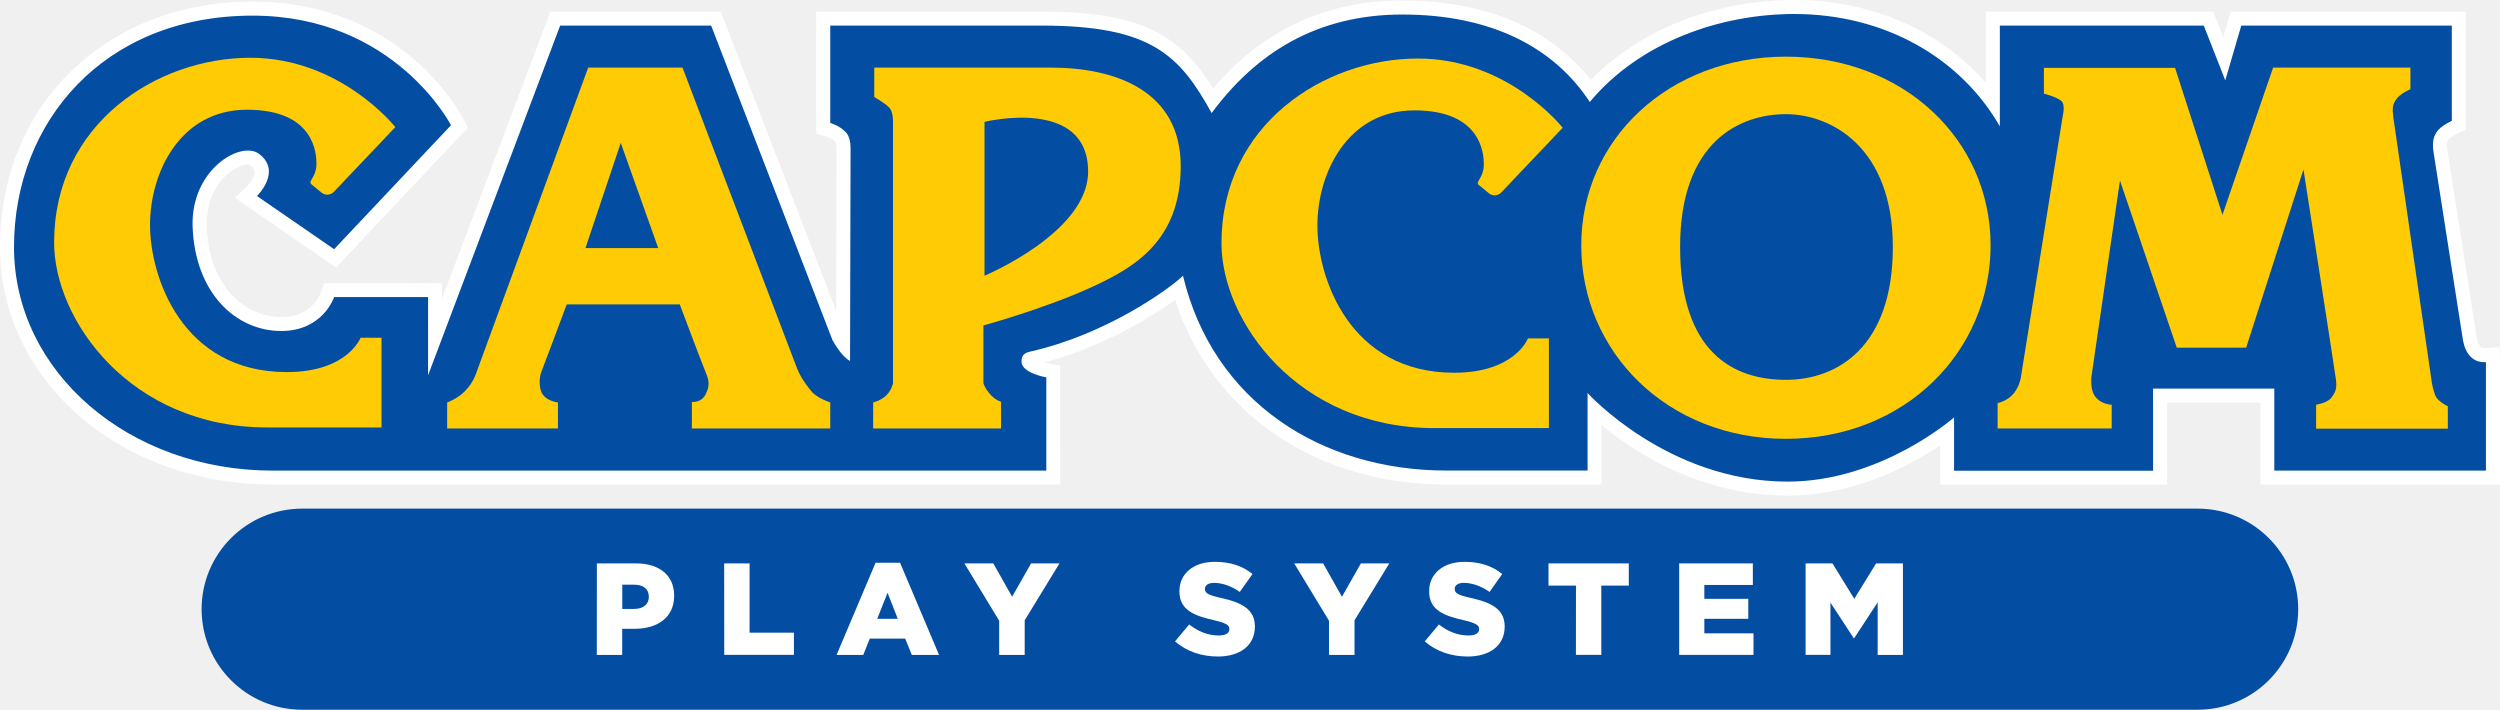
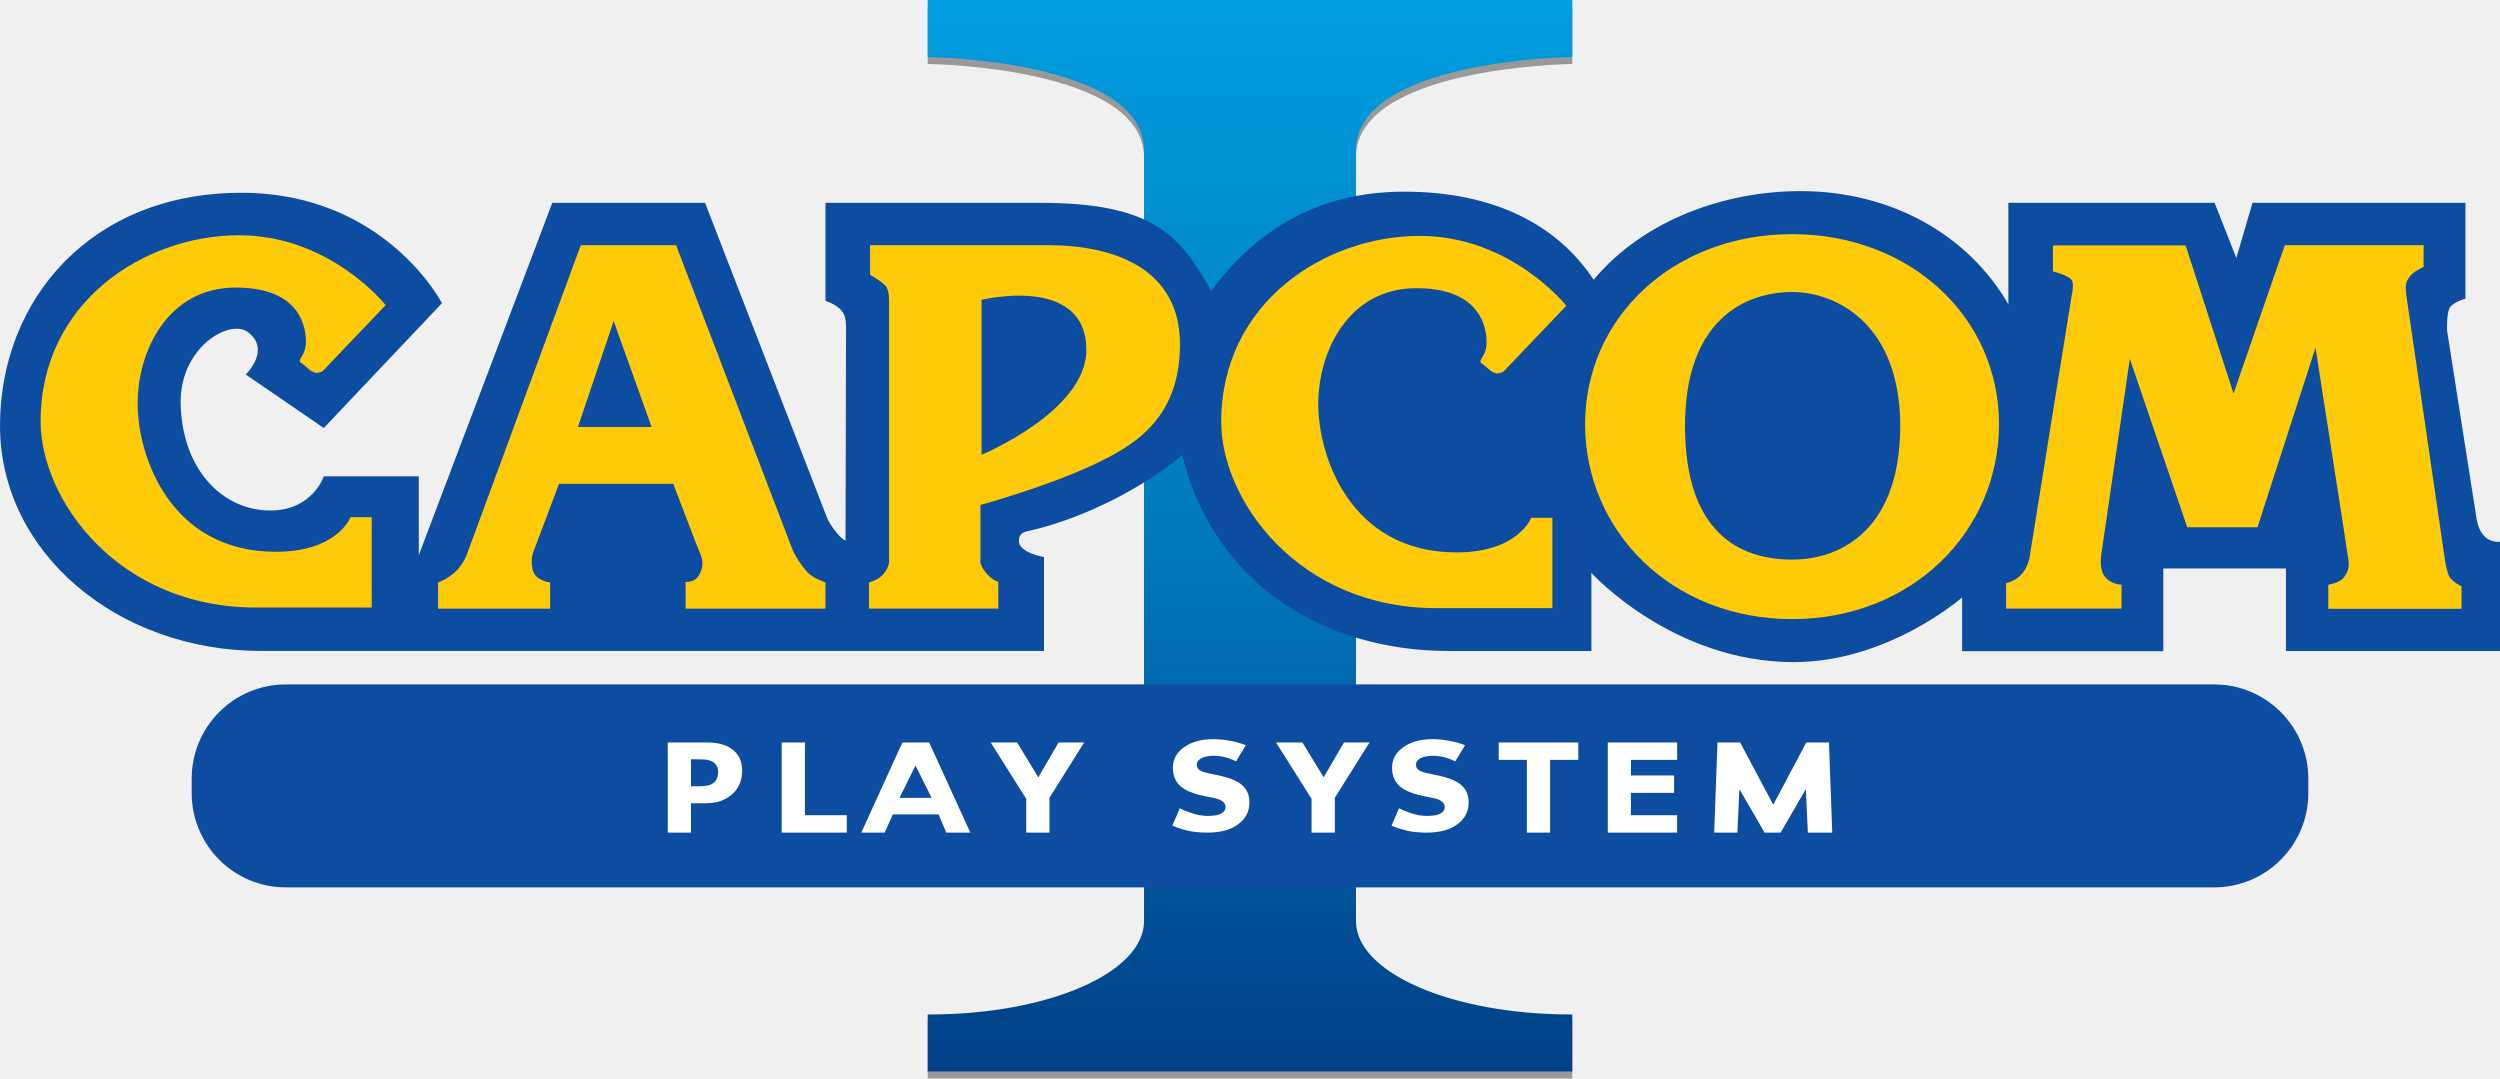
- <svg xmlns="http://www.w3.org/2000/svg" width="1015.788mm" height="288.369mm" viewBox="0 0 1015.788 288.369" version="1.1" id="svg1">
-   <defs id="defs1" />
-   <path id="rect4789_00000148649653550586274910000003953478458579624594_" class="st0" d="m 122.767,206.666 h 770.176 c 22.569,0 40.852,18.283 40.852,40.852 v 0 c 0,22.569 -18.283,40.852 -40.852,40.852 H 122.767 c -22.569,0 -40.852,-18.283 -40.852,-40.852 v 0 c 0,-22.569 18.283,-40.852 40.852,-40.852 z" style="clip-rule:evenodd;display:inline;fill:#034ea2;fill-rule:evenodd;stroke-width:0.265" />
-   <g id="g10" transform="scale(0.2645833)" style="display:inline">
-     <path class="st1" d="m 916.6,865.2 h 60.3 c 35.5,0 58.4,18.3 58.4,49.4 v 0.4 c 0,33.1 -25.5,50.6 -60.5,50.6 h -19.3 v 40.2 h -39 z m 57.5,69.9 c 13.9,0 22.3,-7.2 22.3,-18.3 v -0.4 c 0,-12 -8.4,-18.5 -22.5,-18.5 h -18.3 v 37.2 z" id="path1" style="fill:#ffffff" />
-     <path class="st1" d="m 1112.1,865.2 h 39 v 106.4 h 68.1 v 34.1 h -107 z" id="path2" style="fill:#ffffff" />
-     <path class="st1" d="m 1344.6,864.2 h 37.6 l 59.9,141.6 h -41.8 l -10.2,-25.1 h -54.4 l -10,25.1 h -41 z m 34.1,86.1 -15.7,-40 -15.9,40 z" id="path3" style="fill:#ffffff" />
-     <path class="st1" d="m 1534.4,953.2 -53.4,-88 h 44.4 l 28.9,51.2 29.1,-51.2 h 43.6 l -53.4,87.4 v 53.2 h -39.2 z" id="path4" style="fill:#ffffff" />
-     <path class="st1" d="m 1804.5,984.9 21.7,-25.9 c 13.9,11 29.3,16.9 45.6,16.9 10.4,0 16.1,-3.6 16.1,-9.6 v -0.4 c 0,-5.8 -4.6,-9 -23.7,-13.5 -29.9,-6.8 -53,-15.3 -53,-44.2 v -0.4 c 0,-26.1 20.7,-45 54.4,-45 23.9,0 42.6,6.4 57.8,18.7 l -19.5,27.5 c -12.9,-9 -26.9,-13.9 -39.4,-13.9 -9.4,0 -14.1,4 -14.1,9 v 0.4 c 0,6.4 4.8,9.2 24.3,13.7 32.3,7 52.4,17.5 52.4,43.8 v 0.4 c 0,28.7 -22.7,45.8 -56.8,45.8 -24.8,0 -48.5,-7.8 -65.8,-23.3 z" id="path5" style="fill:#ffffff" />
-     <path class="st1" d="m 2040.9,953.2 -53.4,-88 h 44.4 l 28.9,51.2 29.1,-51.2 h 43.6 l -53.4,87.4 v 53.2 h -39.2 z" id="path6" style="fill:#ffffff" />
-     <path class="st1" d="m 2188,984.9 21.7,-25.9 c 13.9,11 29.3,16.9 45.6,16.9 10.4,0 16.1,-3.6 16.1,-9.6 v -0.4 c 0,-5.8 -4.6,-9 -23.7,-13.5 -29.9,-6.8 -53,-15.3 -53,-44.2 v -0.4 c 0,-26.1 20.7,-45 54.4,-45 23.9,0 42.6,6.4 57.8,18.7 l -19.4,27.5 c -12.9,-9 -26.9,-13.9 -39.4,-13.9 -9.4,0 -14.1,4 -14.1,9 v 0.4 c 0,6.4 4.8,9.2 24.3,13.7 32.3,7 52.4,17.5 52.4,43.8 v 0.4 c 0,28.7 -22.7,45.8 -56.8,45.8 -24.9,0 -48.6,-7.8 -65.9,-23.3 z" id="path7" style="fill:#ffffff" />
-     <path class="st1" d="M 2420.2,899.3 H 2378 v -34.1 h 123.3 v 34.1 h -42.2 v 106.4 h -39 z" id="path8" style="fill:#ffffff" />
-     <path class="st1" d="m 2578.7,865.2 h 113.1 v 33.1 h -74.5 v 21.3 h 67.5 v 30.7 h -67.5 v 22.3 h 75.5 v 33.1 h -114.1 z" id="path9" style="fill:#ffffff" />
-     <path class="st1" d="m 2772.9,865.2 h 41.2 l 33.5,54.4 33.5,-54.4 h 41.2 v 140.6 h -38.8 V 925 l -36,55 h -0.8 L 2811,925.4 v 80.3 h -38.2 V 865.2 Z" id="path10" style="fill:#ffffff" />
+ <svg xmlns="http://www.w3.org/2000/svg" height="156.009" viewBox="0.25 0 253.148 109.206" width="361.639">
+   <linearGradient id="a" gradientUnits="userSpaceOnUse" x1="1.747" x2="1.747" y1="459.043" y2="786.84">
+     <stop offset="0" stop-color="#009ee0" />
+     <stop offset=".511" stop-color="#0078bd" />
+     <stop offset="1" stop-color="#003f86" />
+   </linearGradient>
+   <g fill-rule="evenodd">
+     <path d="M94.19.71v5.775h.15c.474 0 21.755.399 21.755 9.458v78.032c0 5.24-9.703 9.457-21.755 9.457h-.15v5.774h65.268v-5.774h-.15c-12.053 0-21.755-4.218-21.755-9.457V15.943c0-9.06 21.28-9.458 21.755-9.458h.15V.711h-36.482z" fill="#999" />
+     <path d="M-97.531 460.147v17.332h.45c1.423 0 65.295 1.196 65.295 28.387V740.07c0 15.726-29.122 28.386-65.296 28.386h-.45v17.33H98.365v-17.33h-.45c-36.174 0-65.296-12.66-65.296-28.386V505.866c0-27.191 63.872-28.387 65.296-28.387h.45v-17.332H-11.132z" fill="url(#a)" transform="matrix(.33318 0 0 .33318 126.685 -153.31)" />
  </g>
-   <g id="g11" transform="scale(0.2645833)" style="display:none">
-     <path class="st1" d="m 749.9,865.2 h 60.3 c 35.5,0 58.4,18.3 58.4,49.4 v 0.4 c 0,33.1 -25.5,50.6 -60.5,50.6 h -19.3 v 40.2 h -39 z m 57.4,69.9 c 13.9,0 22.3,-7.2 22.3,-18.3 v -0.4 c 0,-12 -8.4,-18.5 -22.5,-18.5 h -18.3 v 37.2 z" id="path2-4" style="fill:#ffffff" />
-     <path class="st1" d="m 945.3,865.2 h 39 v 106.4 h 68.1 v 34.1 h -107 z" id="path3-8" style="fill:#ffffff" />
-     <path class="st1" d="m 1177.9,864.2 h 37.6 l 59.9,141.6 h -41.8 l -10.2,-25.1 h -54.2 l -10,25.1 h -41 z m 34.1,86.1 -15.7,-40 -15.9,40 z" id="path4-6" style="fill:#ffffff" />
-     <path class="st1" d="m 1367.6,953.2 -53.4,-88 h 44.4 l 28.9,51.2 29.1,-51.2 h 43.6 l -53.4,87.4 v 53.2 h -39.2 z" id="path5-5" style="fill:#ffffff" />
-     <path class="st1" d="m 1637.8,984.9 21.7,-25.9 c 13.9,11 29.3,16.9 45.6,16.9 10.4,0 16.1,-3.6 16.1,-9.6 v -0.4 c 0,-5.8 -4.6,-9 -23.7,-13.5 -29.9,-6.8 -53,-15.3 -53,-44.2 v -0.4 c 0,-26.1 20.7,-45 54.4,-45 23.9,0 42.6,6.4 57.8,18.7 l -19.5,27.5 c -12.9,-9 -26.9,-13.9 -39.4,-13.9 -9.4,0 -14.1,4 -14.1,9 v 0.4 c 0,6.4 4.8,9.2 24.3,13.7 32.3,7 52.4,17.5 52.4,43.8 v 0.4 c 0,28.7 -22.7,45.8 -56.8,45.8 -24.9,0 -48.5,-7.8 -65.8,-23.3 z" id="path6-0" style="fill:#ffffff" />
-     <path class="st1" d="m 1874.1,953.2 -53.4,-88 h 44.4 l 28.9,51.2 29.1,-51.2 h 43.6 l -53.4,87.4 v 53.2 h -39.2 z" id="path7-9" style="fill:#ffffff" />
-     <path class="st1" d="m 2021.4,984.9 21.7,-25.9 c 13.9,11 29.3,16.9 45.6,16.9 10.4,0 16.1,-3.6 16.1,-9.6 v -0.4 c 0,-5.8 -4.6,-9 -23.7,-13.5 -29.9,-6.8 -53,-15.3 -53,-44.2 v -0.4 c 0,-26.1 20.7,-45 54.4,-45 23.9,0 42.6,6.4 57.8,18.7 l -19.5,27.5 c -12.9,-9 -26.9,-13.9 -39.4,-13.9 -9.4,0 -14.1,4 -14.1,9 v 0.4 c 0,6.4 4.8,9.2 24.3,13.7 32.3,7 52.4,17.5 52.4,43.8 v 0.4 c 0,28.7 -22.7,45.8 -56.8,45.8 -24.8,0 -48.5,-7.8 -65.8,-23.3 z" id="path8-0" style="fill:#ffffff" />
-     <path class="st1" d="m 2253.5,899.3 h -42.2 v -34.1 h 123.3 v 34.1 h -42.2 v 106.4 h -39 z" id="path9-0" style="fill:#ffffff" />
-     <path class="st1" d="m 2412,865.2 h 113.1 v 33.1 h -74.6 v 21.3 h 67.5 v 30.7 h -67.5 v 22.3 h 75.5 v 33.1 H 2411.9 V 865.2 Z" id="path10-6" style="fill:#ffffff" />
-     <path class="st1" d="m 2606.2,865.2 h 41.2 l 33.5,54.4 33.5,-54.4 h 41.2 v 140.6 h -38.8 V 925 l -36,55 h -0.8 l -35.7,-54.6 v 80.3 h -38.2 V 865.2 Z" id="path11-1" style="fill:#ffffff" />
-     <path class="st1" d="m 3068.9,880.5 c 0.9,-1.7 2.5,-3.1 5.1,-4.2 1.6,-0.7 3.9,-1.3 7,-2 3.1,-0.7 5.8,-1.2 8,-1.4 v -7.7 h -39 -39 -39 -39 v 7.7 c 2.2,0.3 4.9,0.7 8,1.4 3.1,0.7 5.4,1.4 7,2 2.5,1.1 4.2,2.4 5.1,4.2 0.9,1.7 1.3,3.7 1.3,5.9 v 99.7 c 0,2.5 -0.4,4.6 -1.3,6.2 -0.9,1.6 -2.6,2.9 -5,3.9 -1.3,0.5 -3.7,0.9 -7.2,1.2 -3.5,0.3 -6.1,0.5 -7.9,0.6 v 7.7 h 39 39 39 39 V 998 c -1.8,-0.1 -4.4,-0.3 -7.9,-0.6 -3.5,-0.3 -5.9,-0.7 -7.2,-1.2 -2.4,-1 -4.1,-2.3 -5,-3.9 -0.9,-1.6 -1.3,-3.7 -1.3,-6.2 v -99.7 c 0.1,-2.2 0.5,-4.1 1.3,-5.9 z m -36.4,105.7 c 0,2.5 -0.4,4.6 -1.3,6.2 -0.9,1.6 -2.6,2.9 -5,3.9 -1.3,0.5 -3.7,0.9 -7.2,1.2 h -0.1 c -5.2,0.4 -10.4,0.4 -15.5,0 h -0.1 c -3.5,-0.3 -5.9,-0.7 -7.2,-1.2 -2.4,-1 -4.1,-2.3 -5,-3.9 -0.9,-1.6 -1.3,-3.7 -1.3,-6.2 v -99.7 c 0,-2.2 0.4,-4.2 1.3,-5.9 0.9,-1.7 2.5,-3.1 5.1,-4.2 1.6,-0.7 3.9,-1.3 7,-2 h 0.1 c 5.2,-1.2 10.6,-1.2 15.9,0 h 0.1 c 3.1,0.7 5.4,1.4 7,2 2.5,1.1 4.2,2.4 5.1,4.2 0.9,1.7 1.3,3.7 1.3,5.9 v 99.7 z" id="path1-3" style="fill:#ffffff" />
+   <rect fill="#0c4da1" fill-rule="evenodd" height="20.55" rx="9.535" width="214.326" x="19.661" y="69.304" />
+   <g fill="#fff">
+     <path d="M75.402 78.061q0 .614-.215 1.202-.215.583-.613.982-.546.54-1.22.815-.67.276-1.669.276H70.22v2.974h-2.355V75.18h3.875q.871 0 1.466.153.601.147 1.061.448.552.362.84.926.295.564.295 1.355zm-2.435.055q0-.386-.209-.662-.208-.282-.484-.392-.368-.148-.718-.16-.35-.018-.932-.018h-.404v2.735h.674q.601 0 .987-.074.393-.073.657-.294.227-.196.325-.466.104-.276.104-.669zM85.993 84.31h-6.587V75.18h2.355v7.365h4.232zM98.504 84.31H96.07l-.78-1.845h-4.632l-.824 1.845H87.46l4.167-9.131h2.71zm-3.918-3.52-1.634-3.275-1.62 3.275zM110.033 75.179l-3.514 5.6v3.531h-2.355v-3.422l-3.6-5.71h2.674l2.152 3.533 2.055-3.532zM126.767 81.275c0 .9-.383 1.631-1.147 2.195-.76.56-1.795.84-3.103.84-.757 0-1.417-.065-1.981-.196a10.462 10.462 0 0 1-1.576-.509l.756-1.764c.296.17.802.356 1.133.47a5.34 5.34 0 0 0 1.741.313c.143 0 .331-.012.564-.037.234-.024.424-.065.57-.122a1.38 1.38 0 0 0 .442-.276c.119-.11.178-.274.178-.491a.65.65 0 0 0-.257-.515c-.168-.147-.415-.26-.742-.337a20.372 20.372 0 0 0-1.092-.227 8.744 8.744 0 0 1-1.073-.276c-.769-.25-1.323-.587-1.662-1.012-.335-.43-.503-.961-.503-1.595 0-.85.38-1.543 1.14-2.079.765-.54 1.746-.81 2.944-.81.601 0 1.194.06 1.779.179a8.17 8.17 0 0 1 1.527.435l-.993 1.633a5.717 5.717 0 0 0-.614-.265 4.59 4.59 0 0 0-1.631-.3c-.197 0-.393.013-.589.042a2.205 2.205 0 0 0-.558.147c-.16.062-.296.156-.411.282a.602.602 0 0 0-.172.423c0 .242.092.428.276.559.184.126.532.243 1.043.35l.963.201c.31.066.644.156 1 .27.698.23 1.214.542 1.545.939.335.392.503.903.503 1.533zM160.065 76.945h-2.852v7.365h-2.354v-7.365h-2.852V75.18h8.058zM170.077 84.31h-7.024V75.18h7.024v1.766h-4.681v1.576h4.374v1.766h-4.374v2.257h4.68zM185.783 84.31h-2.468l-.21-4.4-2.549 4.399h-1.625l-2.55-4.4-.209 4.401h-2.345l.335-9.131h2.295l3.351 6.31 3.345-6.31h2.295zM138.928 75.179l-3.515 5.6v3.531h-2.355v-3.422l-3.6-5.71h2.675l2.152 3.533 2.055-3.532zM148.961 81.275c0 .9-.382 1.631-1.147 2.195-.76.56-1.794.84-3.103.84-.756 0-1.416-.065-1.98-.196a10.462 10.462 0 0 1-1.577-.509l.757-1.764c.296.17.802.356 1.132.47a5.34 5.34 0 0 0 1.742.313c.143 0 .331-.012.564-.037.233-.024.423-.065.57-.122a1.38 1.38 0 0 0 .442-.276c.118-.11.178-.274.178-.491a.65.65 0 0 0-.258-.515c-.167-.147-.415-.26-.742-.337a20.372 20.372 0 0 0-1.091-.227 8.744 8.744 0 0 1-1.074-.276c-.768-.25-1.322-.587-1.662-1.012-.335-.43-.503-.961-.503-1.595 0-.85.38-1.543 1.141-2.079.765-.54 1.746-.81 2.944-.81.6 0 1.194.06 1.778.179a8.17 8.17 0 0 1 1.527.435l-.992 1.633a5.717 5.717 0 0 0-.614-.265 4.59 4.59 0 0 0-1.632-.3c-.196 0-.392.013-.588.042a2.205 2.205 0 0 0-.559.147c-.159.062-.296.156-.41.282a.602.602 0 0 0-.172.423c0 .242.092.428.276.559.184.126.531.243 1.042.35.336.069.657.136.963.201.311.066.644.156 1 .27.699.23 1.214.542 1.545.939.336.392.503.903.503 1.533z" />
  </g>
-   <g id="g10-4" transform="matrix(0.2645833,0,0,0.2645833,-0.01322917,0)" style="display:none">
-     <path class="st1" d="m 711,865.2 h 60.3 c 35.5,0 58.4,18.3 58.4,49.4 v 0.4 c 0,33.1 -25.5,50.6 -60.5,50.6 h -19.3 v 40.2 h -39 z m 57.3,69.9 c 13.9,0 22.3,-7.2 22.3,-18.3 v -0.4 c 0,-12 -8.4,-18.5 -22.5,-18.5 h -18.3 v 37.2 z" id="path1-4" style="fill:#ffffff" />
-     <path class="st1" d="m 906.3,865.2 h 39 v 106.4 h 68.1 v 34.1 h -107 z" id="path2-6" style="fill:#ffffff" />
-     <path class="st1" d="m 1138.9,864.2 h 37.6 l 59.9,141.6 h -41.8 l -10.2,-25.1 h -54.2 l -10,25.1 h -41 z m 34.2,86.1 -15.7,-40 -15.9,40 z" id="path3-0" style="fill:#ffffff" />
-     <path class="st1" d="m 1328.7,953.2 -53.4,-88 h 44.4 l 28.9,51.2 29.1,-51.2 h 43.6 l -53.4,87.4 v 53.2 h -39.2 z" id="path4-66" style="fill:#ffffff" />
-     <path class="st1" d="m 1598.8,984.9 21.7,-25.9 c 13.9,11 29.3,16.9 45.6,16.9 10.4,0 16.1,-3.6 16.1,-9.6 v -0.4 c 0,-5.8 -4.6,-9 -23.7,-13.5 -29.9,-6.8 -53,-15.3 -53,-44.2 v -0.4 c 0,-26.1 20.7,-45 54.4,-45 23.9,0 42.6,6.4 57.8,18.7 l -19.5,27.5 c -12.9,-9 -26.9,-13.9 -39.4,-13.9 -9.4,0 -14.1,4 -14.1,9 v 0.4 c 0,6.4 4.8,9.2 24.3,13.7 32.3,7 52.4,17.5 52.4,43.8 v 0.4 c 0,28.7 -22.7,45.8 -56.8,45.8 -24.8,0 -48.5,-7.8 -65.8,-23.3 z" id="path5-1" style="fill:#ffffff" />
-     <path class="st1" d="m 1835.1,953.2 -53.4,-88 h 44.4 l 28.9,51.2 29.1,-51.2 h 43.6 l -53.4,87.4 v 53.2 h -39.2 z" id="path6-8" style="fill:#ffffff" />
-     <path class="st1" d="m 1982.4,984.9 21.7,-25.9 c 13.9,11 29.3,16.9 45.6,16.9 10.4,0 16.1,-3.6 16.1,-9.6 v -0.4 c 0,-5.8 -4.6,-9 -23.7,-13.5 -29.9,-6.8 -53,-15.3 -53,-44.2 v -0.4 c 0,-26.1 20.7,-45 54.4,-45 23.9,0 42.6,6.4 57.8,18.7 l -19.5,27.5 c -12.9,-9 -26.9,-13.9 -39.4,-13.9 -9.4,0 -14.1,4 -14.1,9 v 0.4 c 0,6.4 4.8,9.2 24.3,13.7 32.3,7 52.4,17.5 52.4,43.8 v 0.4 c 0,28.7 -22.7,45.8 -56.8,45.8 -24.8,0 -48.5,-7.8 -65.8,-23.3 z" id="path7-4" style="fill:#ffffff" />
-     <path class="st1" d="m 2214.5,899.3 h -42.2 v -34.1 h 123.3 v 34.1 h -42.1 v 106.4 h -39 z" id="path8-9" style="fill:#ffffff" />
-     <path class="st1" d="m 2373,865.2 h 113.1 v 33.1 h -74.6 v 21.3 h 67.5 v 30.7 h -67.5 v 22.3 h 75.5 v 33.1 H 2372.9 V 865.2 Z" id="path9-6" style="fill:#ffffff" />
-     <path class="st1" d="m 2567.2,865.2 h 41.2 l 33.5,54.4 33.5,-54.4 h 41.2 v 140.6 h -38.8 V 925 l -36,55 h -0.8 l -35.7,-54.6 v 80.3 h -38.2 V 865.2 Z" id="path10-7" style="fill:#ffffff" />
-     <path class="st1" d="m 3107.9,880.5 c 0.9,-1.7 2.5,-3.1 5.1,-4.2 1.6,-0.7 3.9,-1.3 7,-2 3.1,-0.7 5.8,-1.2 8,-1.4 v -7.7 h -39 -39 -39 -39 -39 -39 v 7.7 c 2.2,0.3 4.9,0.7 8,1.4 3.1,0.7 5.4,1.4 7,2 2.5,1.1 4.2,2.4 5.1,4.2 0.9,1.7 1.3,3.7 1.3,5.9 v 99.7 c 0,2.5 -0.4,4.6 -1.3,6.2 -0.9,1.6 -2.6,2.9 -5,3.9 -1.3,0.5 -3.7,0.9 -7.2,1.2 -3.5,0.3 -6.1,0.5 -7.9,0.6 v 7.7 h 39 39 39 39 39 39 V 998 c -1.8,-0.1 -4.4,-0.3 -7.9,-0.6 -3.5,-0.3 -5.9,-0.7 -7.2,-1.2 -2.4,-1 -4.1,-2.3 -5,-3.9 -0.9,-1.6 -1.3,-3.7 -1.3,-6.2 v -99.7 c 0,-2.2 0.5,-4.1 1.3,-5.9 z m -114.4,105.7 c 0,2.5 -0.4,4.6 -1.3,6.2 -0.9,1.6 -2.6,2.9 -5,3.9 -1.3,0.5 -3.7,0.9 -7.2,1.2 h -0.1 c -5.2,0.4 -10.4,0.4 -15.5,0 h -0.1 c -3.5,-0.3 -5.9,-0.7 -7.2,-1.2 -2.4,-1 -4.1,-2.3 -5,-3.9 -0.9,-1.6 -1.3,-3.7 -1.3,-6.2 v -99.7 c 0,-2.2 0.4,-4.2 1.3,-5.9 0.9,-1.7 2.5,-3.1 5.1,-4.2 1.6,-0.7 3.9,-1.3 7,-2 h 0.1 c 5.2,-1.2 10.6,-1.2 15.9,0 h 0.1 c 3.1,0.7 5.4,1.4 7,2 2.5,1.1 4.2,2.4 5.1,4.2 0.9,1.7 1.3,3.7 1.3,5.9 v 99.7 z m 78,0 c 0,2.5 -0.4,4.6 -1.3,6.2 -0.9,1.6 -2.6,2.9 -5,3.9 -1.3,0.5 -3.7,0.9 -7.2,1.2 h -0.1 c -5.2,0.4 -10.4,0.4 -15.5,0 h -0.1 c -3.5,-0.3 -5.9,-0.7 -7.2,-1.2 -2.4,-1 -4.1,-2.3 -5,-3.9 -0.9,-1.6 -1.3,-3.7 -1.3,-6.2 v -99.7 c 0,-2.2 0.4,-4.2 1.3,-5.9 0.9,-1.7 2.5,-3.1 5.1,-4.2 1.6,-0.7 3.9,-1.3 7,-2 h 0.1 c 5.2,-1.2 10.6,-1.2 15.9,0 h 0.1 c 3.1,0.7 5.4,1.4 7,2 2.5,1.1 4.2,2.4 5.1,4.2 0.9,1.7 1.3,3.7 1.3,5.9 v 99.7 z" id="path11-3" style="fill:#ffffff" />
-   </g>
-   <g id="g23" style="display:inline" transform="scale(0.2645833)">
-     <path class="st2" d="m 1511.9,187.1 v 236.3 c 0,0 159.1,-66.3 159.1,-159.8 0.1,-115.6 -159.1,-76.5 -159.1,-76.5" id="path11" style="fill:#231f20" />
-     <path class="st2" d="m 2742.6,175.2 c -69.4,0 -162.5,40.8 -162.5,204 0,163.2 82.9,204 162.5,204 79.5,0 164.2,-51 164.2,-204 0,-153 -94.8,-204 -164.2,-204" id="path12" style="fill:#231f20" />
-     <polyline class="st2" points="899.1,380.9 1010.8,380.9 953.3,219.4 899.1,380.9   " id="polyline12" style="display:inline;fill:#231f20" />
-     <path class="st2" d="m 585.9,656.3 h -176 C 200,656.3 83.2,491.4 83.2,372.4 83.2,190 241.2,88.7 384.5,88.7 c 138.8,0 222.6,106.5 222.6,106.5 L 511.4,296 c 0,0 -5.1,2.6 -9.3,2.6 -4.3,0 -10.2,-4.3 -10.2,-4.3 L 480,284.1 c 0,0 -3.4,-0.8 -3.4,-4.3 0,-3.4 9.3,-11.9 9.3,-28 0,-16.1 -3.4,-83.3 -106.6,-83.3 -103.2,0 -149,96.9 -149,176.8 0,79.9 49.1,226.1 209.9,226.1 93.6,0 113.4,-52.7 113.4,-52.7 h 32.2 v 137.6 z m 689,1.7 h -212.4 v -40.8 c 0,0 13.5,1.7 20.3,-10.2 6.8,-11.9 6.8,-21.3 1.7,-33.2 -5.1,-11.9 -40.6,-106.3 -40.6,-106.3 H 870.3 c 0,0 -35.6,95.2 -38.9,103.7 -3.4,8.5 -3.4,22.1 0,30.6 5.6,14.1 25.4,16.2 25.4,16.2 v 40 H 686.7 v -39.9 c 0,0 15.4,-5.3 27,-17 12.7,-12.7 16.9,-26.3 16.9,-26.3 L 903.3,104 h 144.8 l 176,462.3 c 5.1,12.8 13.6,24.7 22.1,34.9 8.4,10.2 28.7,17 28.7,17 z m 402.9,-217.5 c -72.3,33.4 -167.5,59.5 -167.5,59.5 v 88.4 c 0,0 0.8,6 9.3,16.2 8.5,10.2 17.8,12.7 17.8,12.7 V 658 H 1341 v -39.9 c 0,0 11.9,-2.6 20.3,-11 8.5,-8.5 10.2,-18.7 10.2,-18.7 V 188.9 c 0,0 0.8,-17 -6,-23.8 -6.8,-6.8 -22.8,-16.1 -22.8,-16.1 v -45.1 c 0,0 170.9,0 270.8,0 99.9,0 199.8,35.7 199.8,151.3 0,115.6 -72.9,156.4 -135.5,185.3 z m 494.3,-271.1 c -103.2,0 -149,96.9 -149,176.8 0,79.9 49.1,226.1 209.9,226.1 93.6,0 113.4,-52.7 113.4,-52.7 h 32.2 v 137.7 h -176.1 c -209.9,0 -326.7,-164.9 -326.7,-283.8 0,-182.5 158,-283.7 301.3,-283.7 138.8,0 222.6,106.5 222.6,106.5 L 2304.1,297 c 0,0 -5.1,2.5 -9.3,2.5 -4.2,0 -10.2,-4.2 -10.2,-4.2 l -11.9,-10.2 c 0,0 -3.4,-0.9 -3.4,-4.3 0,-3.4 9.3,-11.9 9.3,-28 0.2,-16.2 -3.2,-83.4 -106.5,-83.4 z m 570.5,504.5 c -182.8,0 -314.3,-134.1 -314.3,-297.2 0,-163.1 134.8,-289.6 314.3,-289.6 179.4,0 314.2,126.5 314.2,289.6 0,163.1 -131.4,297.2 -314.2,297.2 z m 1016.5,-15.6 h -202.3 v -36.8 c 0,0 17.8,-2.6 23.7,-11 6,-8.5 8.5,-13.6 6.8,-27.2 -1.7,-13.6 -49.9,-323 -49.9,-323 l -88.1,273.6 h -106.6 l -87.2,-256.6 -44,302.5 c 0,0 -1.7,18.2 5.1,28.1 9.3,13.6 26.2,13.6 26.2,13.6 V 658 h -175.2 v -39.1 c 0,0 14,-2.1 24.1,-14 10.2,-11.9 11.9,-27.2 11.9,-27.2 l 63.9,-399.1 c 0,0 3.8,-14.9 -0.4,-21.7 -4.5,-7.2 -28.4,-13.2 -28.4,-13.2 v -39.6 h 201.5 L 3413,330 3490.8,103.9 h 210.8 v 33.2 c 0,0 -14.1,5.9 -20.3,13.6 -7.6,9.3 -7.6,16.1 -6,29.7 1.7,13.6 55.9,382.4 57.6,396.1 1.7,13.6 3.4,21.3 6.8,30.6 3.4,9.3 19.5,16.9 19.5,16.9 v 34.3 z" id="path13" style="display:inline;fill:#231f20" />
-     <path class="st1" d="m 1511.9,187.1 v 236.3 c 0,0 159.1,-66.3 159.1,-159.8 0.1,-115.6 -159.1,-76.5 -159.1,-76.5" id="path14" style="display:inline;fill:#ffffff" />
-     <path class="st1" d="m 2742.6,175.2 c -69.4,0 -162.5,40.8 -162.5,204 0,163.2 82.9,204 162.5,204 79.5,0 164.2,-51 164.2,-204 0,-153 -94.8,-204 -164.2,-204" id="path15" style="display:inline;fill:#ffffff" />
-     <polyline class="st1" points="899.1,380.9 1010.8,380.9 953.3,219.4 899.1,380.9   " id="polyline15" style="display:inline;fill:#ffffff" />
-     <path class="st1" d="m 2745.1,761.1 c -132.8,0 -234.3,-66 -285.8,-108.4 v 91.4 h -238.2 c -200.4,0 -360.4,-110.2 -416.5,-283.5 -41.8,30.4 -116.9,73.9 -201.2,96.1 2.3,0.6 4.6,1.2 6.8,1.5 l 17.8,3.1 0.1,182.7 H 418.3 C 183.8,744.1 0,583.8 0,379.3 0,161 163.1,2.5 387.8,2.5 c 228.9,0 320,172.6 323.8,180 l 6.9,13.5 -202.4,214.8 -155.3,-107 19,-18.2 c 5.7,-6.3 9,-11.7 10.5,-16.3 3.5,-10 -6.1,-19.6 -16.1,-16.1 -3.1,1.1 -6.7,2.6 -10.5,4.5 -22.5,11.7 -48.2,42.3 -46.4,90.1 3.7,95.6 62,139.1 114.6,139.1 46.4,0 59.6,-33.7 60.9,-37.5 l 5,-14.4 15.3,-0.2 h 165.7 v 24 l 166.5,-441 h 261.5 l 177.3,459.7 c 0.2,-94.3 0.6,-242.7 0.6,-248.7 0,-2.3 -0.1,-4.2 -0.3,-5.7 -0.4,-3.6 -2.4,-6.8 -5.4,-8.8 -3.6,-2.4 -7.9,-4.1 -10.1,-4.8 l -15.4,-4.5 -0.2,-16.1 V 17.8 h 346.5 c 153.9,0 212.4,36.6 263.3,117.9 76,-89.5 173.5,-134.9 290.2,-134.9 126.9,0 226.4,42 289.7,121.7 C 2518.7,45.4 2633.2,0 2755.3,0 c 118.2,0 223.9,46.5 294.2,127.1 V 17.8 h 349.3 l 15.4,39.2 11.5,-39.2 h 360.9 v 181.1 l -12.1,5.9 c -17.2,8.3 -18.3,11.8 -16.1,25.8 l 45.2,288.9 c 1.3,6.5 3.3,11 6.4,13.7 1.4,1.2 4.3,1.5 5.5,1.4 l 23,-1.6 0.7,23 V 744.1 H 3471.3 V 618.3 H 3328 v 126.1 h -348.5 v -60.5 c -46.1,30.9 -131.9,77.2 -234.4,77.2 z m -328.6,-212.9 37.3,41 c 1.2,1.3 119.3,128.9 291.3,128.9 133.7,0 240.4,-92.3 241.4,-93.2 l 35.6,-31.3 v 107.9 h 262.7 V 575.3 H 3514 v 125.8 h 282.1 v -127 c -4.9,-1.9 -10.1,-4.7 -14.9,-9 -13.5,-12.1 -17.9,-27.6 -20,-38.2 l -45.3,-289.8 c -5.5,-35 9.2,-52.9 27.7,-64.5 v -112 h -285.8 l -37.7,129 -50.6,-129 h -277.1 v 213.8 l -40.1,-69.8 C 2994.2,103.3 2883.1,42.9 2755.2,42.9 c -119.8,0 -231.1,47.6 -297.5,127.4 l -18.5,22.2 -15.9,-24.2 C 2369.8,86.8 2276.4,43.7 2153.4,43.7 2039,43.7 1948.8,90.4 1877.8,186.3 l -19.9,26.8 -16.2,-29.2 C 1799.4,107.5 1765.1,60.6 1599.8,60.6 h -303.6 v 113.9 c 6.4,3.4 13.5,8.3 19.3,15.1 8,9.2 11.9,22 11.9,39 0,8.8 -0.8,325.6 -0.8,325.6 l -0.1,34.7 -31,-15.6 c -18.2,-9.2 -32.5,-34 -36.4,-41.4 l -1.1,-2.3 -180.9,-469 H 875 L 677.5,584 636,576.4 V 477.7 H 526.6 c -11.4,19.8 -38.6,52.1 -94.7,52.1 -72.5,0 -152.7,-56.4 -157.5,-180.4 -2.6,-67.9 35.9,-112.4 69.6,-129.8 25.2,-13 50.2,-13.1 67.1,-0.2 18.2,13.9 22.7,30.1 23.3,41.2 0.8,13.5 -3.8,25.8 -9.2,35.4 l 85,58.5 L 666,189.3 C 641.6,151.7 557.8,45.4 388,45.4 184.9,45.4 43.1,182.7 43.1,379.2 43.1,559.7 208,701.1 418.5,701.1 h 1166.9 v -105 c -20.6,-7 -38.1,-20.3 -38.1,-40.9 0,-13.4 5.3,-30.6 30.3,-36.2 108.2,-24.4 202.3,-89.9 224.3,-111 l 27,-25.9 8.7,36.4 c 41.8,174.4 188.8,282.7 383.8,282.7 h 195.3 v -153 z" id="path16" style="display:inline;fill:#ffffff" />
-     <path class="st3" d="M 692.6,192.3 513.1,382.7 394.6,301 c 0,0 38.9,-37.4 3.4,-64.6 -27.8,-21.2 -105.5,23.8 -102.2,112.2 3.9,101.9 66.7,159.7 136.1,159.7 64.3,0 81.2,-52.1 81.2,-52.1 h 144.3 v 120.1 l 202.8,-537 h 231.9 L 1278.3,522 c 0,0 13.5,25.5 27.1,32.3 0,0 0.8,-316.7 0.8,-325.6 0,-8.9 -1.2,-18.7 -6.7,-25 -9.1,-10.5 -24.5,-14.9 -24.5,-14.9 V 39.3 c 0,0 214.9,0 325,0 168.5,0 211.8,45.9 260.7,134.3 67.5,-91.2 160.4,-151.3 292.9,-151.3 136.4,0 232.8,50.4 287.8,134.3 76.9,-92.3 200.8,-135.1 314,-135.1 139.2,0 255.6,67.7 315.7,172.5 V 39.3 h 313.2 l 33,84.1 24.6,-84.1 h 323.3 v 146.2 c -22.9,11.1 -32.1,22.3 -28,48.5 l 45.2,288.9 c 1.9,9.4 5.2,19.2 13.2,26.4 9.4,8.4 22,6.8 22,6.8 v 166.6 h -325 V 596.8 H 3306.4 V 722.9 H 3000.8 V 641 c 0,0 -111.7,98.6 -255.6,98.6 -184.2,0 -307.2,-136 -307.2,-136 v 119 c 0,0 -13.5,0 -216.7,0 -192.8,0 -358.4,-106 -404.6,-299.1 -21.9,21 -118.5,90.3 -234.5,116.4 -9,2 -13.5,5.5 -13.5,15.3 0,17.9 38.1,24.3 38.1,24.3 v 143.2 c 0,0 -1002.1,0 -1188.4,0 C 198.3,722.7 21.5,571.4 21.5,379.4 21.5,187.4 159.3,24 387.8,24 606.2,24 692.6,192.3 692.6,192.3" id="path17" style="display:inline;fill:#034ea2" />
-     <path class="st4" d="m 607.1,195.2 -94.5,99.5 c -5,5.2 -13.1,5.7 -18.7,1.2 l -16.1,-13.2 c -0.7,-0.6 -1.1,-1.6 -1.1,-2.9 0,-3.4 9.3,-11.9 9.3,-28 0,-16.2 -3.3,-83.3 -106.6,-83.3 -103.2,0 -149,96.9 -149,176.8 0,79.9 49.1,226.1 209.9,226.1 93.6,0 113.4,-52.7 113.4,-52.7 h 32.2 v 137.7 h -176 C 200,656.3 83.1,491.4 83.1,372.4 83.1,189.9 241.1,88.7 384.4,88.7 523.3,88.8 607.1,195.2 607.1,195.2" id="path22" style="display:inline;fill:#ffcb04" />
-     <path class="st4" d="m 903.3,103.8 h 144.8 l 176.1,462.4 c 5.1,12.7 13.5,24.6 22,34.9 8.4,10.2 28.8,17 28.8,17 V 658 h -212.5 v -40.8 c 0,0 13.5,1.7 20.3,-10.2 6.8,-11.9 6.8,-21.3 1.7,-33.2 -5.1,-11.9 -40.6,-106.3 -40.6,-106.3 H 870.3 c 0,0 -35.6,95.2 -39,103.7 -3.4,8.5 -3.4,22.1 0,30.6 5.7,14.2 25.5,16.2 25.5,16.2 v 40 H 686.7 v -40 c 0,0 15.5,-5.3 27,-17 12.7,-12.8 17,-26.4 17,-26.4 L 903.3,103.8 m -4.2,277.1 h 111.7 L 953.3,219.4 Z" id="path18" style="display:inline;fill:#ffcb04" />
-     <path class="st4" d="m 1342.6,103.8 c 0,0 171,0 270.8,0 99.9,0 199.8,35.7 199.8,151.3 0,115.6 -72.8,156.3 -135.4,185.2 -72.3,33.4 -167.6,59.5 -167.6,59.5 v 88.3 c 0,0 0.8,6 9.3,16.2 8.4,10.2 17.8,12.7 17.8,12.7 v 41 h -196.4 v -40 c 0,0 11.9,-2.6 20.3,-11 8.5,-8.5 10.2,-18.7 10.2,-18.7 V 188.8 c 0,0 0.8,-17 -6,-23.8 -6.8,-6.8 -22.8,-16.1 -22.8,-16.1 v -45.1 m 169.3,83.3 v 236.3 c 0,0 159.1,-66.3 159.1,-159.8 0.1,-115.6 -159.1,-76.5 -159.1,-76.5 z" id="path19" style="display:inline;fill:#ffcb04" />
-     <path class="st4" d="m 2399.8,196.2 -94.5,99.5 c -5,5.2 -13.1,5.7 -18.7,1.2 l -16.1,-13.2 c -0.7,-0.6 -1.1,-1.6 -1.1,-2.9 0,-3.4 9.3,-11.9 9.3,-28 0,-16.2 -3.3,-83.3 -106.6,-83.3 -103.2,0 -149,96.9 -149,176.8 0,79.9 49.1,226.1 209.9,226.1 93.6,0 113.4,-52.7 113.4,-52.7 h 32.2 v 137.7 h -176.1 c -209.9,0 -326.7,-164.9 -326.7,-283.8 0,-182.5 158,-283.7 301.3,-283.7 138.9,-0.2 222.7,106.3 222.7,106.3" id="path23" style="display:inline;fill:#ffcb04" />
-     <path class="st4" d="m 2742.6,673.9 c -182.8,0 -314.3,-134.1 -314.3,-297.2 0,-163.1 134.9,-289.7 314.3,-289.7 179.5,0 314.3,126.5 314.3,289.7 0,163.2 -131.4,297.2 -314.3,297.2 M 2580.1,379.3 c 0,163.2 82.9,204 162.5,204 79.5,0 164.2,-51 164.2,-204 0,-153 -94.8,-204 -164.2,-204 -69.4,0 -162.5,40.8 -162.5,204 z" id="path20" style="display:inline;fill:#ffcb04" />
-     <path class="st4" d="m 3138.7,104.2 h 201.5 l 72.8,225.7 77.8,-226.1 h 210.8 V 137 c 0,0 -14,5.9 -20.3,13.6 -7.6,9.3 -7.6,16.2 -5.9,29.8 1.7,13.6 55.8,382.4 57.5,396 1.7,13.7 3.4,21.3 6.8,30.6 3.3,9.3 19.4,17 19.4,17 v 34.3 h -202.3 v -36.8 c 0,0 17.8,-2.6 23.7,-11.1 6,-8.5 8.5,-13.6 6.8,-27.2 -1.7,-13.6 -49.9,-323 -49.9,-323 l -88,273.7 h -106.6 l -87.2,-256.7 -44,302.6 c 0,0 -1.7,18.1 5.1,28 9.3,13.7 26.2,13.7 26.2,13.7 V 658 h -175.2 v -39.1 c 0,0 13.9,-2.2 24.1,-14 10.2,-11.9 11.9,-27.2 11.9,-27.2 l 63.9,-399 c 0,0 3.8,-14.9 -0.4,-21.7 -4.4,-7.2 -28.4,-13.2 -28.4,-13.2 v -39.6" id="path21" style="display:inline;fill:#ffcb04" />
+   <g clip-rule="evenodd" fill-rule="evenodd">
+     <path d="M45.004 30.7 33.036 43.34l-7.905-5.419s2.6-2.482.228-4.29c-1.85-1.409-7.04 1.581-6.815 7.453.264 6.772 4.449 10.609 9.071 10.609 4.293 0 5.42-3.461 5.42-3.461h9.62v7.98l13.521-35.674h15.468l12.419 32.064s.903 1.69 1.805 2.141c0 0 .052-21.032.052-21.623 0-.588-.078-1.24-.446-1.662-.606-.698-1.638-.987-1.638-.987v-9.933h21.674c11.242 0 14.126 3.048 17.385 8.92 4.5-6.06 10.697-10.05 19.531-10.05 9.09 0 15.52 3.35 19.194 8.919 5.13-6.133 13.386-8.975 20.942-8.975 9.285 0 17.04 4.5 21.052 11.459V20.538h20.884l2.2 5.586 1.64-5.586H249.9v9.707s-1.244.341-1.588.901c-.334.553-.275 2.319-.275 2.319l3.008 19.187c.126.624.348 1.276.886 1.754.624.557 1.467.453 1.467.453v11.06h-21.674v-8.355h-12.417v8.377h-20.378v-5.445s-7.447 6.55-17.045 6.55c-12.284 0-20.491-9.03-20.491-9.03v7.902h-14.447c-12.86 0-23.899-7.037-26.982-19.87-1.462 1.399-7.907 6-15.637 7.734-.601.135-.901.36-.901 1.012 0 1.189 2.54 1.612 2.54 1.612v9.51H26.718C12.04 65.92.25 55.872.25 43.116.25 30.36 9.442 19.52 24.681 19.52c14.565 0 20.323 11.18 20.323 11.18z" fill="#0c4da1" />
+     <g fill="#ffca08">
+       <path d="m39.301 30.897-6.376 6.686s-.339.17-.62.17c-.284 0-.68-.283-.68-.283l-.789-.675s-.227-.055-.227-.283c0-.223.622-.791.622-1.863 0-1.074-.225-5.533-7.111-5.533s-9.934 6.435-9.934 11.742c0 5.306 3.272 15.014 14 15.014 6.239 0 7.56-3.502 7.56-3.502h2.144v9.146H26.151c-13.997 0-21.788-10.953-21.788-18.854 0-12.116 10.535-18.84 20.095-18.84 9.257.002 14.843 7.075 14.843 7.075zM59.06 24.829h9.65l11.742 30.706c.337.844.902 1.64 1.465 2.313.563.678 1.919 1.132 1.919 1.132v2.65H69.672v-2.71s.9.117 1.354-.675c.45-.791.45-1.412.114-2.201-.339-.792-2.715-7.055-2.715-7.055H56.856s-2.369 6.32-2.597 6.884c-.226.564-.226 1.469 0 2.031.376.94 1.695 1.077 1.695 1.077v2.65H44.607v-2.65s1.032-.355 1.806-1.132c.846-.846 1.128-1.751 1.128-1.751zm-.285 18.4h7.453L62.39 32.506zM88.351 24.829h18.064c6.66 0 13.32 2.368 13.32 10.044 0 7.677-4.855 10.388-9.03 12.308-4.822 2.215-11.176 3.952-11.176 3.952V57s.057.396.62 1.07c.566.677 1.187.848 1.187.848v2.709H88.24v-2.65s.79-.171 1.356-.735c.563-.565.678-1.242.678-1.242V30.472s.052-1.13-.396-1.58c-.451-.455-1.525-1.073-1.525-1.073v-2.99h-.001zm11.29 5.53V46.05s10.61-4.401 10.61-10.61c0-7.677-10.61-5.081-10.61-5.081zM158.853 30.962l-6.379 6.685s-.339.17-.621.17c-.28 0-.676-.283-.676-.283l-.792-.679s-.224-.053-.224-.277c0-.228.619-.796.619-1.863 0-1.075-.223-5.534-7.11-5.534-6.889 0-9.936 6.433-9.936 11.74 0 5.303 3.274 15.015 14.001 15.015 6.239 0 7.561-3.502 7.561-3.502h2.147v9.145h-11.744c-13.996 0-21.788-10.95-21.788-18.852 0-12.115 10.534-18.84 20.095-18.84 9.258 0 14.847 7.075 14.847 7.075zM181.714 62.688c-12.194 0-20.958-8.904-20.958-19.739 0-10.842 8.991-19.24 20.958-19.24 11.963 0 20.954 8.398 20.954 19.24 0 10.834-8.765 19.74-20.954 19.74zm-10.84-19.572c0 10.838 5.532 13.547 10.84 13.547 5.302 0 10.95-3.387 10.95-13.547 0-10.158-6.322-13.547-10.95-13.547-4.63 0-10.84 2.707-10.84 13.547zM208.126 24.853h13.437l4.854 14.99 5.191-15.014h14.053v2.2s-.935.395-1.35.903c-.508.622-.508 1.072-.397 1.979.113.9 3.725 25.398 3.84 26.302.113.904.224 1.411.45 2.033.224.615 1.3 1.126 1.3 1.126v2.277H236.01v-2.445s1.185-.169 1.583-.736c.395-.565.562-.904.45-1.805-.113-.903-3.328-21.45-3.328-21.45l-5.871 18.176h-7.112l-5.816-17.05-2.934 20.097s-.114 1.206.34 1.864c.62.904 1.752.904 1.752.904v2.425h-11.689v-2.592s.931-.144 1.608-.936c.676-.787.79-1.807.79-1.807l4.264-26.5s.256-.99-.028-1.44c-.298-.475-1.892-.874-1.892-.874v-2.627h-.001z" />
+     </g>
  </g>
</svg>
